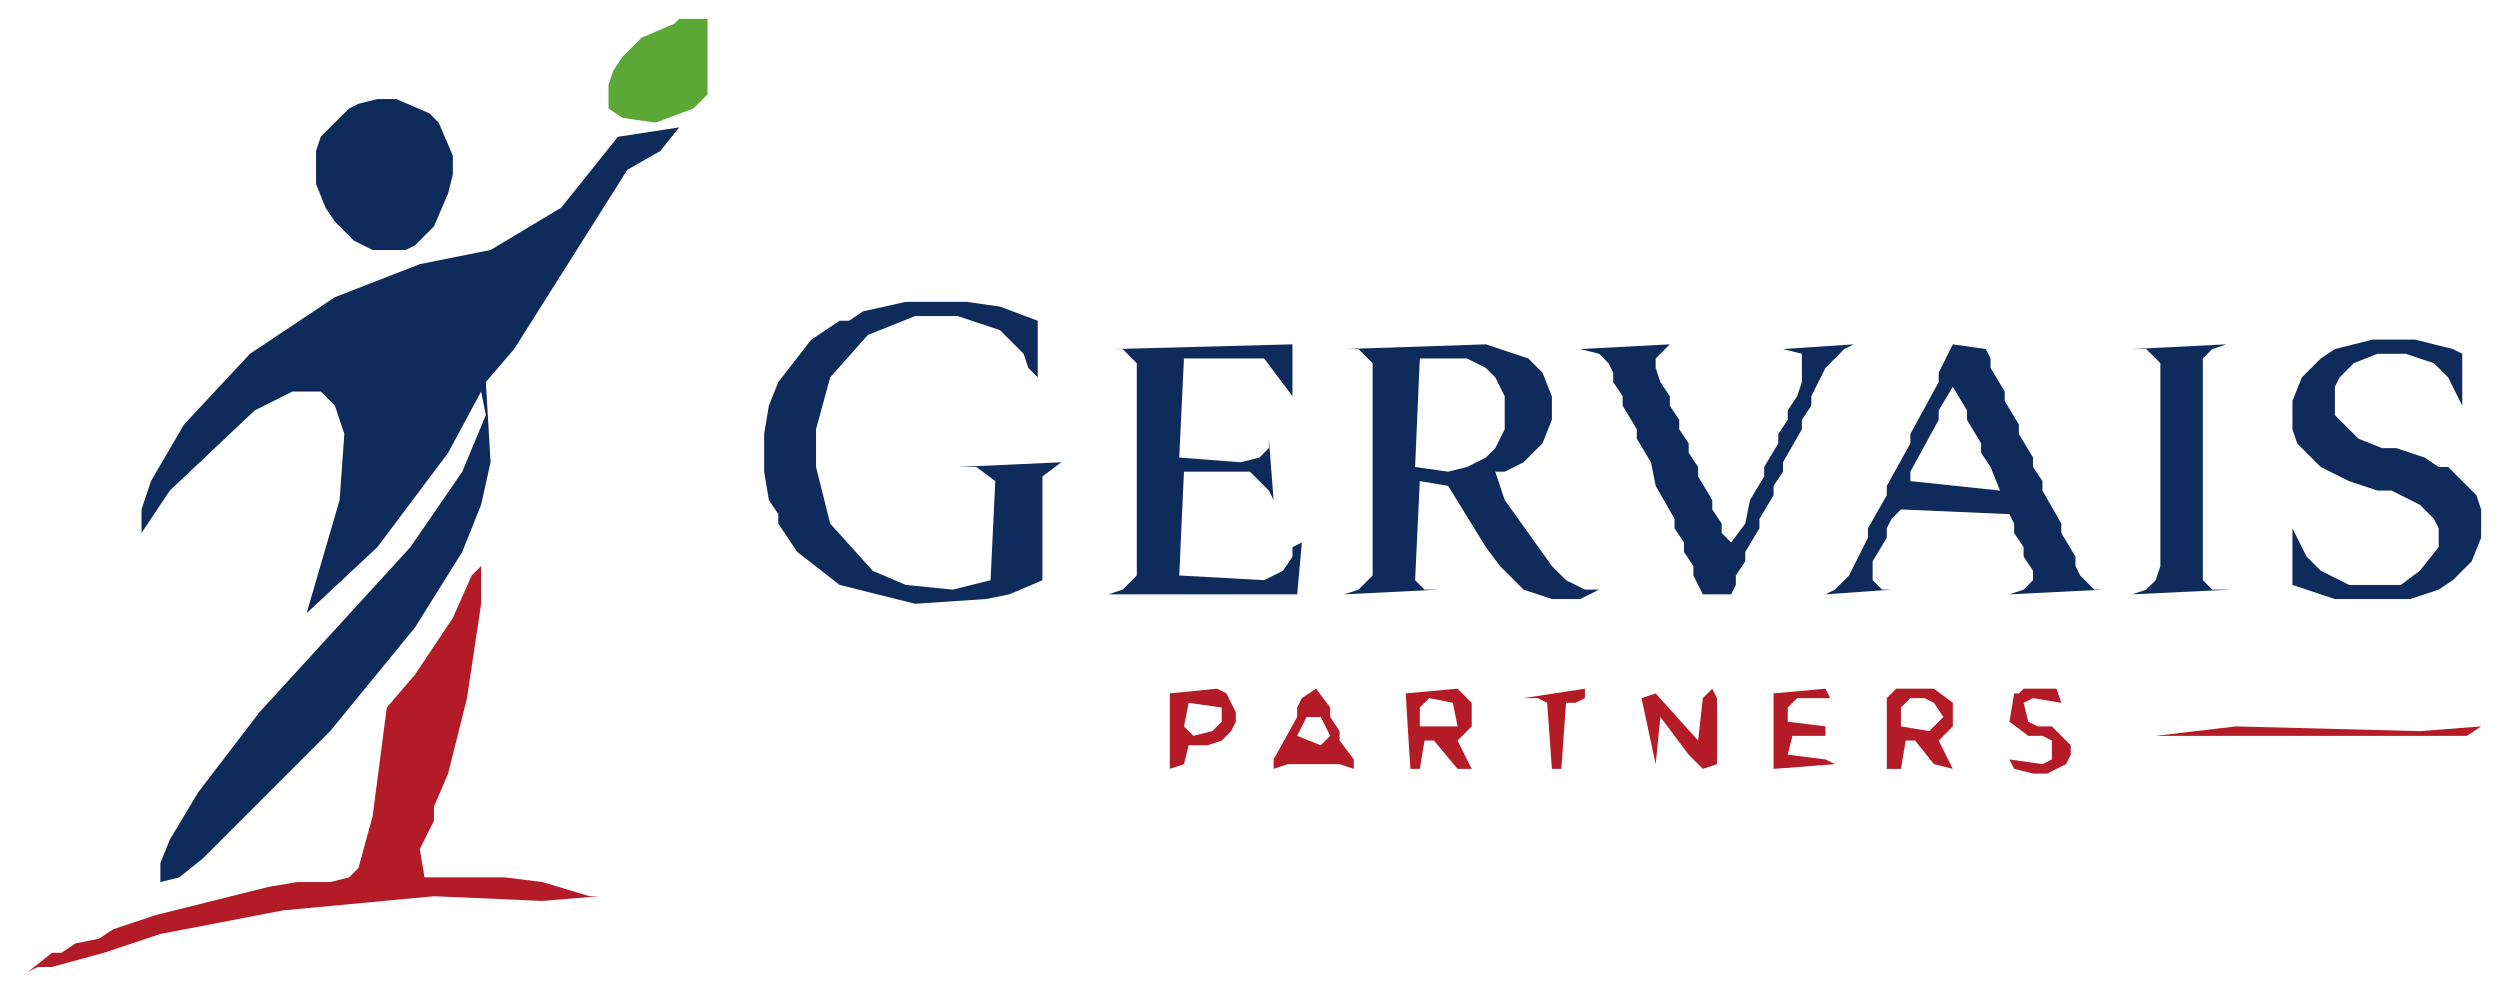
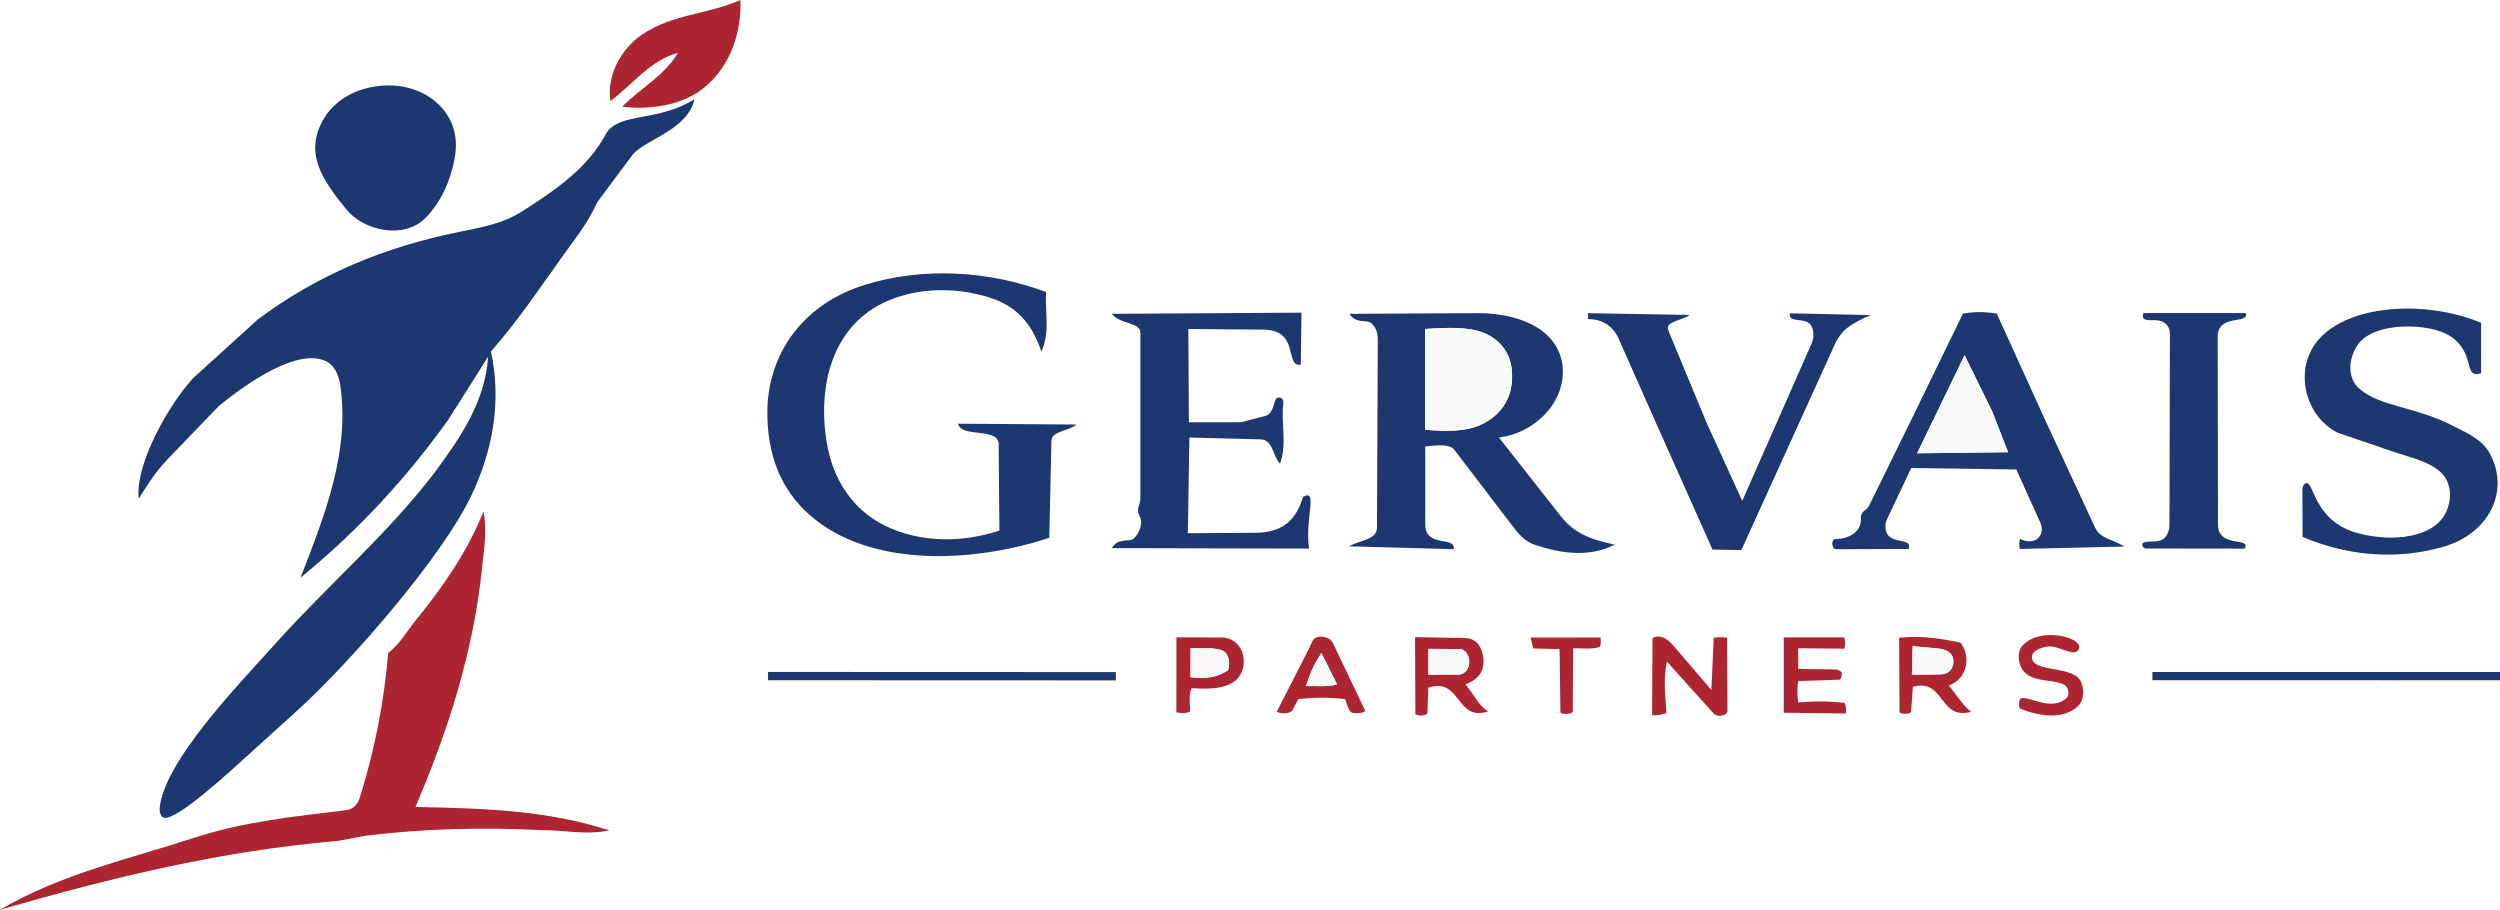
- <svg xmlns="http://www.w3.org/2000/svg" viewBox="0 0 530 210" width="100%" height="100%" fill-rule="evenodd" clip-rule="evenodd">
-   <g id="emblem">
-     <path id="emblem-navy" fill="#0f2b5c" d="M 144.0,27.0 L 131.0,29.0 L 119.0,44.0 L 104.0,53.0 L 89.0,56.0 L 71.0,63.0 L 53.0,75.0 L 39.0,90.0 L 32.0,102.0 L 30.0,108.0 L 30.0,113.0 L 36.0,104.0 L 54.0,87.0 L 62.0,83.0 L 68.0,83.0 L 71.0,86.0 L 73.0,92.0 L 72.0,106.0 L 65.0,130.0 L 80.0,116.0 L 95.0,96.0 L 102.0,83.0 L 103.0,88.0 L 98.0,100.0 L 87.0,116.0 L 55.0,151.0 L 42.0,168.0 L 36.0,178.0 L 34.0,183.0 L 34.0,187.0 L 38.0,186.0 L 43.0,182.0 L 70.0,155.0 L 88.0,133.0 L 98.0,117.0 L 102.0,107.0 L 104.0,98.0 L 103.0,81.0 L 109.0,74.0 L 133.0,36.0 L 140.0,32.0 Z M 76.0,22.0 L 74.0,23.0 L 68.0,29.0 L 67.0,32.0 L 67.0,39.0 L 69.0,44.0 L 71.0,47.0 L 75.0,51.0 L 79.0,53.0 L 86.0,53.0 L 88.0,52.0 L 92.0,48.0 L 95.0,41.0 L 96.0,37.0 L 96.0,33.0 L 93.0,26.0 L 91.0,24.0 L 84.0,21.0 L 80.0,21.0 Z" />
-     <path id="emblem-red" fill="#b31b26" d="M 102.0,120.0 L 100.0,122.0 L 96.0,131.0 L 88.0,143.0 L 82.0,150.0 L 79.0,173.0 L 76.0,184.0 L 74.0,186.0 L 70.0,187.0 L 63.0,187.0 L 57.0,188.0 L 33.0,194.0 L 24.0,197.0 L 21.0,199.0 L 16.0,200.0 L 13.0,202.0 L 11.0,202.0 L 6.0,206.0 L 8.0,205.0 L 11.0,205.0 L 22.0,202.0 L 34.0,198.0 L 60.0,193.0 L 92.0,190.0 L 115.0,191.0 L 127.0,190.0 L 125.0,190.0 L 115.0,187.0 L 107.0,186.0 L 90.0,186.0 L 89.0,180.0 L 92.0,174.0 L 92.0,171.0 L 95.0,164.0 L 99.0,148.0 L 102.0,128.0 Z" />
-     <path id="emblem-green" fill="#5ba836" d="M 150.0,4.0 L 144.0,4.0 L 143.0,5.0 L 136.0,8.0 L 132.0,12.0 L 130.0,15.0 L 129.0,18.0 L 129.0,23.0 L 132.0,25.0 L 139.0,26.0 L 147.0,23.0 L 150.0,20.0 Z" />
-   </g>
-   <g id="typography">
-     <path id="text-gervais" fill="#0f2b5c" d="M 452.0,74.0 L 455.0,74.0 L 458.0,77.0 L 458.0,120.0 L 457.0,123.0 L 455.0,125.0 L 452.0,126.0 L 473.0,125.0 L 469.0,125.0 L 467.0,123.0 L 467.0,76.0 L 469.0,74.0 L 472.0,73.0 Z M 414.0,73.0 L 411.0,79.0 L 411.0,81.0 L 405.0,92.0 L 405.0,94.0 L 400.0,103.0 L 400.0,105.0 L 396.0,112.0 L 396.0,114.0 L 392.0,122.0 L 389.0,125.0 L 387.0,126.0 L 401.0,125.0 L 399.0,125.0 L 397.0,123.0 L 397.0,119.0 L 400.0,114.0 L 400.0,112.0 L 401.0,110.0 L 403.0,108.0 L 426.0,109.0 L 427.0,111.0 L 427.0,113.0 L 429.0,116.0 L 429.0,118.0 L 431.0,121.0 L 431.0,123.0 L 429.0,125.0 L 426.0,126.0 L 446.0,125.0 L 444.0,125.0 L 441.0,122.0 L 440.0,120.0 L 440.0,118.0 L 437.0,113.0 L 437.0,111.0 L 433.0,104.0 L 433.0,102.0 L 431.0,99.0 L 431.0,97.0 L 428.0,92.0 L 428.0,90.0 L 425.0,85.0 L 425.0,83.0 L 422.0,78.0 L 422.0,76.0 L 421.0,74.0 Z M 414.0,82.0 L 417.0,87.0 L 417.0,89.0 L 420.0,94.0 L 420.0,96.0 L 422.0,99.0 L 424.0,104.0 L 405.0,102.0 L 405.0,100.0 L 411.0,89.0 L 411.0,87.0 Z M 335.0,74.0 L 339.0,75.0 L 341.0,77.0 L 342.0,79.0 L 342.0,81.0 L 344.0,84.0 L 344.0,86.0 L 347.0,91.0 L 347.0,93.0 L 350.0,98.0 L 351.0,103.0 L 355.0,110.0 L 355.0,112.0 L 357.0,115.0 L 357.0,117.0 L 359.0,120.0 L 359.0,122.0 L 361.0,126.0 L 367.0,126.0 L 368.0,124.0 L 368.0,122.0 L 370.0,119.0 L 370.0,117.0 L 373.0,112.0 L 373.0,110.0 L 376.0,105.0 L 376.0,103.0 L 378.0,100.0 L 378.0,98.0 L 382.0,91.0 L 382.0,89.0 L 384.0,86.0 L 384.0,84.0 L 387.0,78.0 L 391.0,74.0 L 393.0,73.0 L 378.0,74.0 L 382.0,75.0 L 382.0,81.0 L 381.0,84.0 L 379.0,87.0 L 379.0,89.0 L 377.0,92.0 L 377.0,94.0 L 374.0,99.0 L 374.0,101.0 L 371.0,106.0 L 370.0,111.0 L 367.0,115.0 L 365.0,113.0 L 365.0,111.0 L 363.0,108.0 L 363.0,106.0 L 360.0,101.0 L 360.0,99.0 L 358.0,96.0 L 358.0,94.0 L 356.0,91.0 L 356.0,89.0 L 354.0,86.0 L 354.0,84.0 L 352.0,81.0 L 351.0,78.0 L 351.0,76.0 L 354.0,73.0 Z M 285.0,74.0 L 288.0,74.0 L 291.0,77.0 L 291.0,122.0 L 288.0,125.0 L 285.0,126.0 L 305.0,125.0 L 302.0,125.0 L 300.0,123.0 L 301.0,102.0 L 307.0,103.0 L 315.0,116.0 L 318.0,120.0 L 323.0,125.0 L 329.0,127.0 L 335.0,127.0 L 339.0,125.0 L 336.0,125.0 L 332.0,123.0 L 329.0,120.0 L 319.0,106.0 L 317.0,100.0 L 319.0,100.0 L 323.0,98.0 L 327.0,94.0 L 329.0,89.0 L 329.0,84.0 L 327.0,79.0 L 324.0,76.0 L 315.0,73.0 Z M 301.0,76.0 L 311.0,76.0 L 315.0,78.0 L 317.0,80.0 L 319.0,84.0 L 319.0,91.0 L 317.0,95.0 L 315.0,97.0 L 311.0,99.0 L 307.0,100.0 L 300.0,99.0 Z M 236.0,74.0 L 238.0,74.0 L 241.0,77.0 L 241.0,122.0 L 238.0,125.0 L 235.0,126.0 L 275.0,126.0 L 276.0,115.0 L 274.0,116.0 L 274.0,118.0 L 272.0,121.0 L 268.0,123.0 L 250.0,122.0 L 251.0,100.0 L 265.0,100.0 L 269.0,104.0 L 270.0,106.0 L 269.0,93.0 L 269.0,95.0 L 267.0,97.0 L 263.0,98.0 L 250.0,97.0 L 251.0,76.0 L 268.0,76.0 L 274.0,84.0 L 274.0,73.0 Z M 520.0,74.0 L 512.0,72.0 L 503.0,72.0 L 495.0,74.0 L 492.0,76.0 L 488.0,80.0 L 486.0,85.0 L 486.0,91.0 L 487.0,94.0 L 492.0,99.0 L 498.0,102.0 L 504.0,104.0 L 507.0,104.0 L 513.0,107.0 L 516.0,110.0 L 517.0,112.0 L 517.0,116.0 L 513.0,121.0 L 509.0,124.0 L 498.0,124.0 L 492.0,121.0 L 489.0,118.0 L 486.0,112.0 L 486.0,124.0 L 495.0,127.0 L 511.0,127.0 L 517.0,125.0 L 520.0,123.0 L 524.0,119.0 L 526.0,114.0 L 526.0,108.0 L 525.0,105.0 L 519.0,99.0 L 517.0,99.0 L 514.0,97.0 L 508.0,95.0 L 505.0,95.0 L 500.0,93.0 L 495.0,88.0 L 495.0,82.0 L 496.0,80.0 L 499.0,77.0 L 504.0,75.0 L 510.0,75.0 L 516.0,77.0 L 519.0,80.0 L 522.0,86.0 L 522.0,75.0 Z M 172.0,72.0 L 165.0,81.0 L 163.0,86.0 L 162.0,92.0 L 162.0,100.0 L 163.0,106.0 L 165.0,109.0 L 165.0,111.0 L 169.0,117.0 L 178.0,124.0 L 194.0,128.0 L 209.0,127.0 L 214.0,126.0 L 221.0,123.0 L 221.0,101.0 L 225.0,98.0 L 203.0,99.0 L 207.0,99.0 L 211.0,102.0 L 210.0,123.0 L 202.0,125.0 L 192.0,124.0 L 185.0,121.0 L 176.0,111.0 L 173.0,99.0 L 173.0,91.0 L 176.0,80.0 L 184.0,71.0 L 194.0,67.0 L 203.0,67.0 L 212.0,70.0 L 217.0,75.0 L 218.0,78.0 L 220.0,80.0 L 220.0,68.0 L 212.0,65.0 L 205.0,64.0 L 192.0,64.0 L 183.0,66.0 L 180.0,68.0 L 178.0,68.0 Z" />
-     <path id="text-partners" fill="#b31b26" d="M 457.0,156.0 L 523.0,156.0 L 526.0,154.0 L 513.0,155.0 L 474.0,154.0 Z M 429.0,146.0 L 428.0,147.0 L 427.0,147.0 L 426.0,153.0 L 430.0,156.0 L 433.0,156.0 L 435.0,157.0 L 435.0,161.0 L 433.0,162.0 L 426.0,161.0 L 427.0,163.0 L 431.0,164.0 L 434.0,164.0 L 438.0,162.0 L 439.0,160.0 L 439.0,158.0 L 435.0,154.0 L 432.0,154.0 L 430.0,153.0 L 429.0,149.0 L 431.0,148.0 L 437.0,149.0 L 436.0,146.0 Z M 402.0,146.0 L 400.0,148.0 L 400.0,163.0 L 403.0,163.0 L 404.0,157.0 L 406.0,157.0 L 410.0,162.0 L 414.0,163.0 L 411.0,157.0 L 414.0,154.0 L 414.0,149.0 L 410.0,146.0 Z M 403.0,154.0 L 403.0,150.0 L 405.0,148.0 L 408.0,148.0 L 410.0,149.0 L 412.0,152.0 L 409.0,155.0 Z M 376.0,147.0 L 376.0,163.0 L 389.0,162.0 L 387.0,161.0 L 379.0,160.0 L 380.0,156.0 L 387.0,156.0 L 387.0,154.0 L 379.0,153.0 L 379.0,150.0 L 381.0,148.0 L 388.0,148.0 L 387.0,146.0 Z M 363.0,146.0 L 361.0,148.0 L 360.0,157.0 L 351.0,147.0 L 348.0,148.0 L 351.0,162.0 L 352.0,152.0 L 358.0,160.0 L 361.0,163.0 L 364.0,162.0 L 364.0,148.0 Z M 336.0,146.0 L 323.0,148.0 L 326.0,148.0 L 328.0,149.0 L 329.0,163.0 L 331.0,163.0 L 332.0,149.0 L 334.0,149.0 L 336.0,148.0 Z M 298.0,147.0 L 299.0,163.0 L 301.0,163.0 L 302.0,157.0 L 304.0,157.0 L 309.0,163.0 L 312.0,163.0 L 309.0,157.0 L 312.0,154.0 L 312.0,149.0 L 309.0,146.0 Z M 301.0,150.0 L 303.0,148.0 L 308.0,149.0 L 309.0,154.0 L 301.0,154.0 Z M 279.0,146.0 L 276.0,148.0 L 275.0,150.0 L 275.0,152.0 L 270.0,161.0 L 270.0,163.0 L 273.0,162.0 L 284.0,162.0 L 287.0,163.0 L 287.0,161.0 L 284.0,157.0 L 284.0,155.0 L 282.0,152.0 L 282.0,150.0 Z M 277.0,152.0 L 280.0,152.0 L 282.0,156.0 L 280.0,158.0 L 275.0,156.0 Z M 260.0,147.0 L 258.0,146.0 L 248.0,147.0 L 248.0,163.0 L 251.0,162.0 L 252.0,158.0 L 256.0,158.0 L 259.0,157.0 L 261.0,155.0 L 262.0,153.0 L 262.0,151.0 Z M 251.0,154.0 L 252.0,149.0 L 259.0,150.0 L 259.0,153.0 L 257.0,155.0 L 253.0,156.0 Z" />
+ <svg xmlns="http://www.w3.org/2000/svg" xmlns:xlink="http://www.w3.org/1999/xlink" id="Calque_2" data-name="Calque 2" viewBox="0 0 742 270">
+   <defs>
+     <style>
+       .cls-1 {
+         fill: #f8f9f9;
+       }
+ 
+       .cls-2 {
+         fill: #ac2530;
+       }
+ 
+       .cls-3 {
+         fill: #1d3871;
+       }
+     </style>
+     <symbol id="Nouveau_symbole" data-name="Nouveau symbole" viewBox="0 0 742 270">
+       <g>
+         <g>
+           <path class="cls-3" d="M144.89,105.86l-11.75,18.57c-12.29,17.23-26.54,32.79-43.94,47.02,7.47-19.23,14.81-37.91,11.69-57.8-.55-2.74-1.75-5.22-3.97-6.36-8.23-4.2-23.16,6.02-31.96,13.21l-15.31,15.9c-3.43,3.57-5.7,7.22-8.48,11.62-1.09-10.11,8.6-27.51,16.16-35.8l19.13-17.36c17.58-13.2,37.56-21.54,59.75-26.02,6.86-1.39,12.97-2.43,18.76-6.11,9.99-6.36,19.69-13.02,25.06-23.33,4.16-6.12,15.33-3.15,26.1-9.99-2.08,9.39-14.99,11.99-18.55,16.76l-10.33,13.86c-2.59,5.96-6.59,10.84-10.41,16.2-6.86,9.62-13.17,19.01-21.11,28.08,3.15,14.84.64,29.42-6.11,43.33-8.73,17.98-35.49,48.84-51.51,63.36l-12.29,11.13c-7.04,6.38-22.79,21.05-27.01,20.61-1.07-.11-1.54-1.73-1.42-2.93,1.4-13.97,23.28-36.45,34.54-48.99,15.92-17.71,32.92-32.08,47.03-50.52,7.57-10.31,14.96-20.77,15.93-34.44Z" />
+           <path class="cls-2" d="M100.16,249.59c-34.72,2.99-66.87,10.83-100.16,20.42,17.97-10.59,38.19-15,57.87-21.43,14.44-4.72,29.36-6.23,44.64-8.09,2.42-.3,3.64-1.73,4.31-3.86,4.4-14.04,7.12-28.05,8.4-42.84,3.63-2.77,5.46-6.38,8.18-9.7,8.33-10.2,15.31-20.45,20.1-32.26,1.14,5.86.19,10.5-.35,16-2.46,25.11-10.13,49.03-19.85,71.67,20.29.42,38.97.94,57.57,6.97-7.13,1.46-13.3-.12-19.83-.08-17.58-.88-35.01-.5-52.48,1.65l-8.4,1.56Z" />
+           <path class="cls-3" d="M126.18,64.78c-6.43,6.42-18.29,3.61-23.33-2.56-7.19-8.8-12.98-17.05-6.45-27.46,3.43-5.47,9.89-8.93,17.6-9.37,12.3-.7,22.53,7.89,21.2,19.68-.77,6.81-3.8,14.52-9.02,19.73Z" />
+           <path class="cls-2" d="M201.2,15.69c-8.28,2.28-13.01,8.98-20.04,14.34-1.1-7.27,2.85-15.27,9.28-19.68,9.16-6.29,19.58-6,29.33-10.35.28,9.42-2.7,19.15-10.47,25.76-6.38,5.43-16.13,6.94-24.64,5.92,5.75-5.79,12.43-9.05,16.53-15.99Z" />
+         </g>
+         <path class="cls-2" d="M512.71,210.84c0,1.74-3.06,2.08-4.07.96l-13.89-15.43c-1.16,5.29-.41,10.36-.15,15.28-1.52.44-2.61.79-4.26.59l.13-22.86c2.67-1.41,4.9.74,6.36,2.44l11.11,12.97.7-15.56c1.97-.14,2.89-.12,3.99.09l.08,21.52Z" />
+         <polygon class="cls-3" points="227.96 199.43 331.19 199.47 331.19 201.94 227.96 201.9 227.96 199.43" />
+         <polygon class="cls-3" points="638.84 199.44 742 199.45 742 201.9 638.84 201.88 638.84 199.44" />
+         <path class="cls-2" d="M441.67,211.15c-9.66,3.19-7.96-10.28-17.74-7.07l-.28,7.49c-.03.81-2.42,1.11-3.57.41l-.09-22.87,14.84.25c4.07.07,5.49,4,5.49,7.02,0,3.37-2.13,5.66-5.38,6.71,2.66,3.16,3.68,6.08,6.72,8.07ZM432.5,200.24c2.67,0,3.59-2.18,3.58-3.79,0-1.45-.79-3.8-2.98-3.82l-9.13-.05-.03,7.67,8.56-.02Z" />
+         <path class="cls-2" d="M585.05,211.26c-9.65,2.63-7.73-10-17.3-7.42l-.55,7.43c-.06.79-3.42.72-3.42.07l-.12-22.05c6.35-.67,11.88.11,18.22,1.44,3.16,4.19,2.15,10.58-3.47,12.76,2.68,3.11,4.05,5.86,6.64,7.79ZM576.06,200.14c3.02-.05,3.96-2.63,3.65-4.51-.34-1.99-2.14-2.95-4.79-3.19l-7.25-.65-.23,8.5,8.62-.15Z" />
+         <path class="cls-2" d="M399.26,207.53c-4.42-.65-9.4-.51-13.9-.06l-1.72,3.28c-.55,1.06-3.32,1.26-4.7.51l9.7-19.02c.82-1.61.91-2.99,2.82-3.25,1.36-.19,3.38.27,4.14,1.86l9.5,19.89c.46.96-3.26,1.23-4.06.66-.76-.53-1.25-2.14-1.77-3.86ZM396.84,203.12l-4.64-9.29c-2.45,3.64-3.48,6.38-4.56,9.79,3.73-.04,6.29.26,9.2-.5Z" />
+         <path class="cls-2" d="M616.62,209.7c-6.27,5.65-17.19.56-17.23.46-.2-.55-.19-2.05.09-2.51,1.31-2.18,9.1,4.09,13.91-.55,1.09-1.05.35-3.31-.77-3.9-3.17-1.68-8.82-.53-11.93-3.89-1.64-1.77-2.25-5.67-.45-7.66,5.48-6.07,19.11-2.19,16.58,1.28-1.58,2.16-5.75-1.59-9.35-1-1.66.27-5.37,1.44-4.18,4.08,1.53,3.42,12.02,1.7,14.26,6.21,1.09,2.19,1.12,5.64-.93,7.49Z" />
+         <path class="cls-2" d="M545.87,201.73l-12.17.4c-.3,2.11-.35,3.8,0,6.37,4.73-.42,8.84-.46,13.79.13.25.71.61,1.57.32,3.13l-18.4-.22v-22.36s18.01.01,18.01.01c.3,1.32.28,2.1,0,3.34l-13.73-.13.03,6.13,11.05.17c.91.01,1.3.48,1.63.65.49.25.2,2.38-.54,2.4Z" />
+         <path class="cls-2" d="M353.68,204.25c-1.08,2.48-.33,4.98-.51,6.96-.85.5-2.45.56-4.02.21l.02-22.26,13.48.05c3.51.01,5.68,2.67,6.27,5.11.62,2.57.11,5.86-2.45,7.82-3.16,2.42-7.95,2.41-12.79,2.11ZM364.48,198.95c.78-2.38.2-5.38-2.02-6.02-2.97-.87-6-.38-9.09-.53l-.02,8.59c4.02.58,7.75.17,11.13-2.04Z" />
+         <path class="cls-2" d="M466.78,211.14c0,.82-3.22,1.04-3.64.35l-.26-18.83-7.82-.21-.76-3.22,20.71-.03c.22,1.02.15,2.35-.26,2.85-2.41.71-5.09.35-7.82.34l-.14,18.75Z" />
+         <path class="cls-1" d="M432.5,200.24l-8.56.02.03-7.67,9.13.05c2.19.01,2.97,2.36,2.98,3.82,0,1.6-.91,3.78-3.58,3.79Z" />
+         <path class="cls-1" d="M576.06,200.14l-8.62.15.23-8.5,7.25.65c2.65.24,4.45,1.2,4.79,3.19.32,1.87-.62,4.45-3.65,4.51Z" />
+         <path class="cls-1" d="M396.84,203.12c-2.91.76-5.48.46-9.2.5,1.09-3.4,2.11-6.15,4.56-9.79l4.64,9.29Z" />
+         <path class="cls-1" d="M364.48,198.95c-3.38,2.21-7.1,2.61-11.13,2.04l.02-8.59c3.09.15,6.12-.34,9.09.53,2.21.65,2.79,3.64,2.02,6.02Z" />
+         <g>
+           <path class="cls-3" d="M296.41,131.82c-.04-5.04-11.24-1.81-12.05-6.07l35.14.25c-2.53,2.15-7.37,1.81-7.44,4.92l-.63,28.7c-22.86,7.55-53.49,8.89-71.2-6.85-9.05-8.04-12.33-18.34-12.48-29.7-.23-17.66,10.33-32.83,29.1-38.58,17.32-5.31,36.63-4.14,53.62,2.18-.36,6.27,1.28,11.46-1.37,17.72-2.82-8.37-7.34-13.55-15.48-16.1-9.03-2.82-18.95-3-27.89.12-18.45,6.42-23.34,25.56-20.3,43.24,1.75,10.18,7.26,19.54,17.38,24.44,10.48,5.07,22.94,5.01,33.81,1.38l-.22-25.64Z" />
+           <path class="cls-3" d="M431.56,133.38c-1.69-1.88-6.43-1.04-8.54-.86v23.13c0,7.13,9.1,3.29,8.43,7.35l-31.07-.85c3.17-1.86,8.29-1.88,8.31-5.55l.23-54.94c.01-2.44-.13-4.18-2.01-5.79-1.26-1.08-4.55.34-6.38-2.73l38.29-.2c6.44-.03,13.81,1.51,18.77,5.19,9.04,6.7,7.66,18.79.02,25.74-3.58,3.26-7.11,5.07-12.7,6.02l18.27,23.24c3.9,4.97,8.59,6.97,16.11,8.52-7.87,3.96-16.25,2.53-23.61.1-3.2-1.06-5.07-3.4-6.88-5.78l-17.24-22.58ZM448.74,110.18c-.5-6.79-5.31-11.4-12.42-12.46-4.37-.65-8.74-.37-13.33-.08l-.02,29.9c5.95.51,12.43.74,17.41-1.9,6.28-3.33,8.84-8.86,8.35-15.46Z" />
+           <path class="cls-3" d="M725.13,162.31c-14.1,4.03-28.63,2.61-41.72-2.95l-.06-13.99c0-.92.38-1.57.86-1.85,2.65-1.53,1.99,11.06,15.61,14.73,10.42,2.8,22.94,1.37,26.32-6.58,1.69-3.98,1.4-8.64-1.8-11.55-3.56-3.24-8.71-4.25-13.3-5.82l-17.26-5.87c-6.92-3.57-10.36-11.19-9.65-18.3,1.91-19.1,32.51-22.63,52.27-14.31v14.96c-5.6,1.71-1.33-5.84-9.18-11.02-5.97-3.93-22.49-4.47-27.4,2.51-2.68,3.8-3.52,9.82.67,13.3,6.27,5.21,16.53,5.16,27.45,10.76,4.16,2.14,8.7,4.03,10.98,8.17,6.19,11.23-.21,23.92-13.77,27.8Z" />
+           <path class="cls-3" d="M567.25,138.91l-7.24,15.33c-.65,1.37-.54,3.64.43,4.69,2.21,2.41,7.09.87,6.07,4l-21.51.08c-1.46,0-1.58-3.02-.31-3.02,4.11.02,7.9-2.23,7.61-6.06-.17-2.19,1.8-2.52,2.4-3.75l12.88-26.22,15.01-30.87c3.46-.62,6.53-.6,10.05-.01l14.66,32.22,14.49,31.22c1.58,3.41,4.97,3.41,8.76,5.69l-31.08.73c-.24-1.44-.2-1.97.09-3.05,1.73,1.02,3.8.98,5,.12,1.49-1.07,1.81-3.12,1.02-4.87l-7.14-15.8-31.18-.43ZM596.02,134.22l-4.78-12.21-8.15-16.59-14.09,29.11,27.02-.32Z" />
+           <path class="cls-3" d="M374.23,130.41l-21.21-.55-.47,28.4,20.39-.14c12.4-.09,13.15-10.29,13.99-10.74,4.32-2.28.27,6.62,1.62,15.44l-58.57-.13c1.94-3.3,5.25-1.63,6.59-2.92,1.6-1.55,2.74-4.52,1.73-6.4-1.28-2.39.17-3.53.17-5.47v-49.13c0-3.22-6.07-2.44-8.47-5.63l56.28-.34-.2,15.48c-4.96.58-.13-10.36-11.16-10.45l-22.22-.18.16,27.67h15.51s7.13-1.86,7.13-1.86c2.94-.77,2.35-5.16,3.74-5.45.88-.18,1.83.37,1.66,1.66-.77,6.07,1.19,11.91-.99,17.95-2.28-2.46-2.08-7.1-5.71-7.2Z" />
+           <path class="cls-3" d="M555.23,93.52c-5.84,2.53-8.67,4.32-10.7,8.79l-14.32,31.51-13.37,29.44-8.57-.15-16.76-37.56-11.11-25.06c-1.68-3.78-4.91-5.8-9.17-5.8.17-.52.19-1.1,0-1.74l30.24.52c-2.06,1.73-7.47,1.82-6.31,4.61l11.41,27.51,10.53,23.07,20.62-46.78c.77-1.75.63-3.8-.12-5.16-1.6-2.88-7.05-.54-6.32-3.73l23.95.53Z" />
+           <path class="cls-3" d="M666.23,162.84l-29.33-.04c-.91,0-1.26-1.32-.97-1.57,1.14-.98,4.17.05,6.12-1.24.94-.62,1.83-2.35,1.84-3.99l.14-56.86c0-2.87-2.17-4.38-5.36-4.1-.58.05-1.76-.09-2.17-.29-.34-.17-.75-.77-.31-1.84h30.37c1.09,3.52-8.36.07-8.35,7.02l.09,55.77c.01,7.13,9.97,3.51,7.93,7.15Z" />
+           <path class="cls-1" d="M448.74,110.18c.48,6.6-2.07,12.12-8.35,15.46-4.98,2.64-11.47,2.42-17.41,1.9l.02-29.9c4.59-.29,8.96-.57,13.33.08,7.11,1.06,11.92,5.67,12.42,12.46Z" />
+           <polygon class="cls-1" points="596.02 134.22 569 134.54 583.09 105.43 591.24 122.01 596.02 134.22" />
+         </g>
+       </g>
+     </symbol>
+   </defs>
+   <g id="Calque_1-2" data-name="Calque 1">
+     <use width="742" height="270" xlink:href="#Nouveau_symbole" />
  </g>
</svg>
